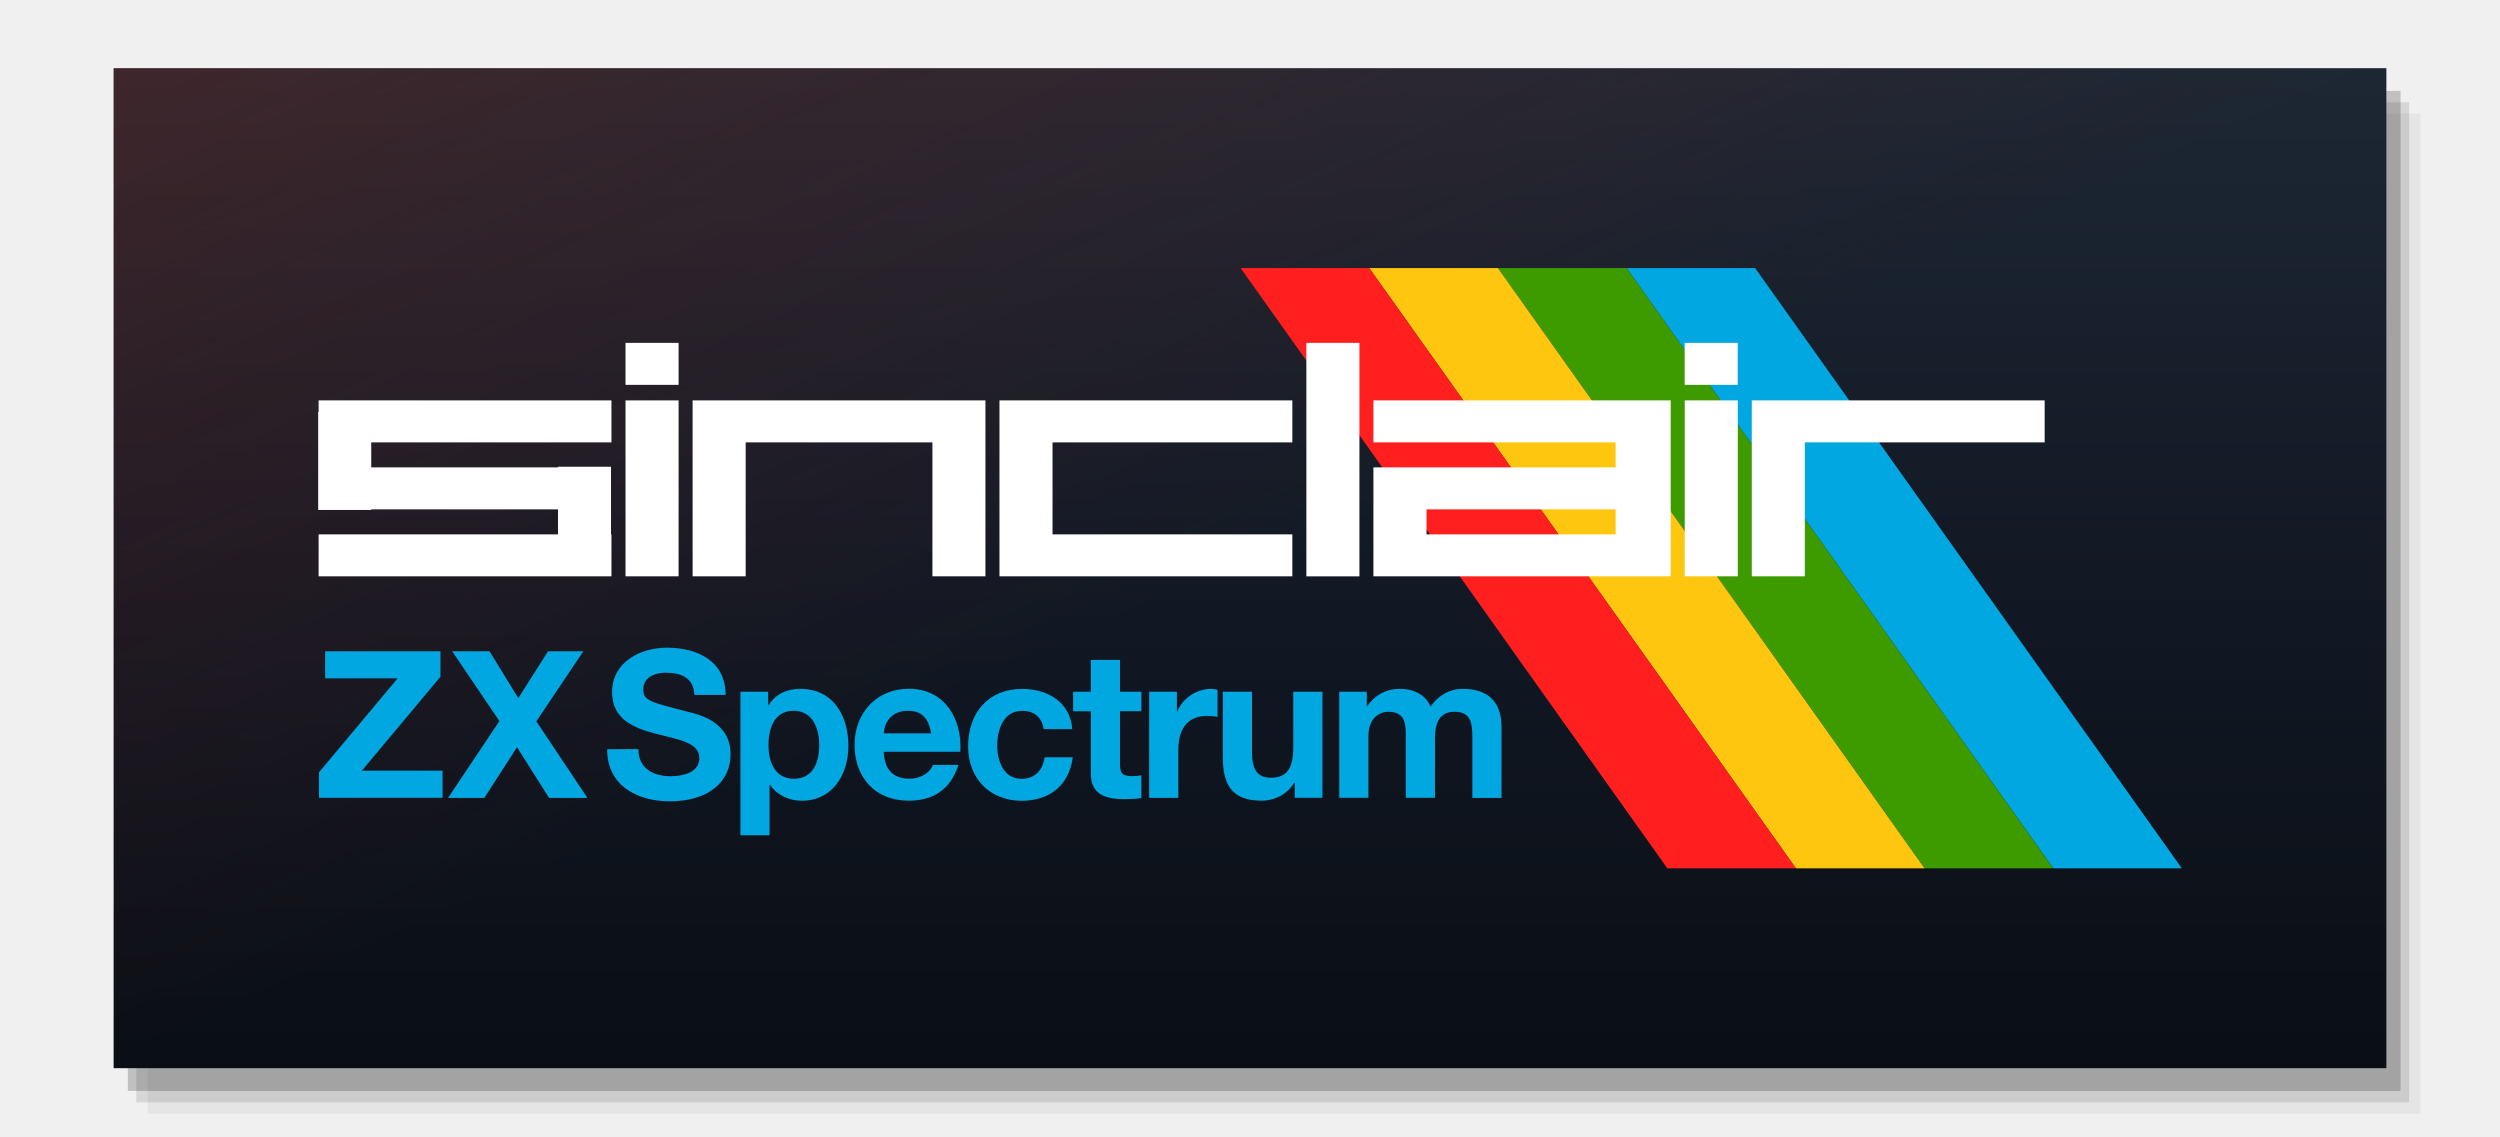
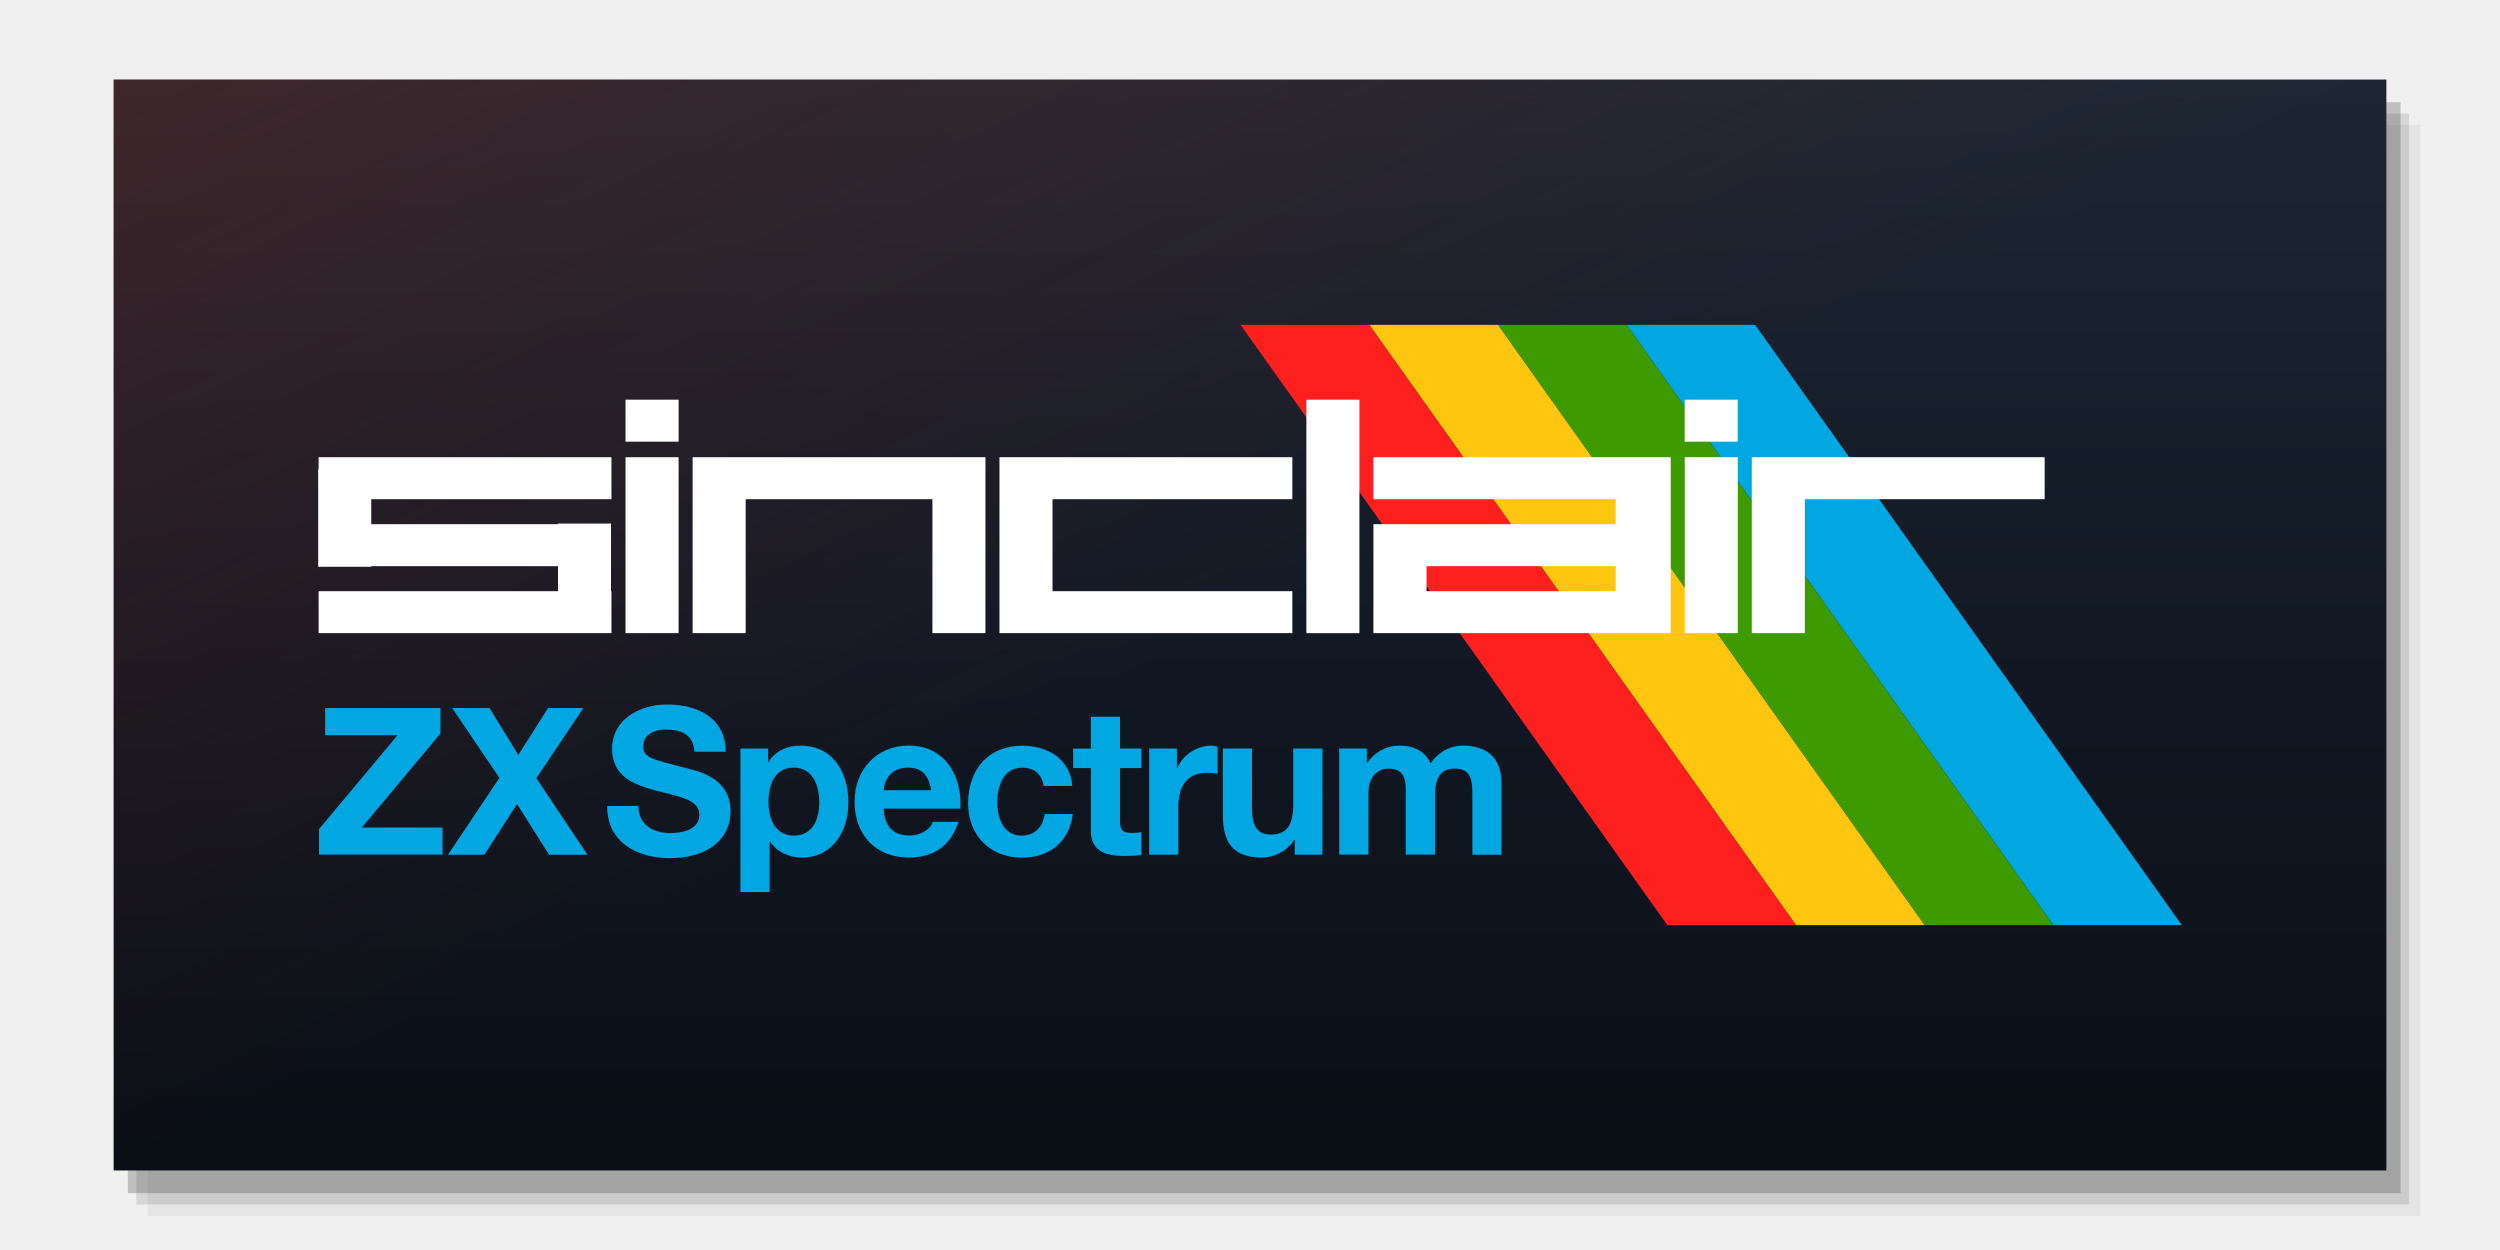
- <svg xmlns="http://www.w3.org/2000/svg" viewBox="0 0 440 200" preserveAspectRatio="xMidYMid meet">
+ <svg xmlns="http://www.w3.org/2000/svg" viewBox="0 0 440 220" preserveAspectRatio="xMidYMid meet">
  <defs>
    <linearGradient id="capBase" x1="0" y1="0" x2="0" y2="1">
      <stop offset="0" stop-color="#1d2734" />
      <stop offset="0.5" stop-color="#121925" />
      <stop offset="1" stop-color="#0a0e15" />
    </linearGradient>
    <linearGradient id="capBloom" x1="0" y1="0" x2="1" y2="1">
      <stop offset="0" stop-color="#9a2514" stop-opacity="0.26" />
      <stop offset="0.5" stop-color="#9a2514" stop-opacity="0" />
    </linearGradient>
  </defs>
-   <rect x="26.0" y="20.0" width="400" height="176" fill="#000000" fill-opacity="0.05" />
-   <rect x="24.0" y="18.0" width="400" height="176" fill="#000000" fill-opacity="0.11" />
-   <rect x="22.5" y="16.0" width="400" height="176" fill="#000000" fill-opacity="0.2" />
-   <rect x="20" y="12" width="400" height="176" fill="url(#capBase)" />
-   <rect x="20" y="12" width="400" height="176" fill="url(#capBloom)" />
-   <g transform="translate(56.000 47.177) scale(0.08544)">
+   <rect x="26.0" y="22.0" width="400" height="192" fill="#000000" fill-opacity="0.05" />
+   <rect x="24.0" y="20.0" width="400" height="192" fill="#000000" fill-opacity="0.11" />
+   <rect x="22.5" y="18.0" width="400" height="192" fill="#000000" fill-opacity="0.2" />
+   <rect x="20" y="14" width="400" height="192" fill="url(#capBase)" />
+   <rect x="20" y="14" width="400" height="192" fill="url(#capBloom)" />
+   <g transform="translate(56.000 57.177) scale(0.08544)">
    <style type="text/css">
	.st0{fill:#FFFFFF;}
	.st1{fill:#00A7E1;}
	.st2{fill:#3D9B00;}
	.st3{fill:#FFC610;}
	.st4{fill:#FF1F1F;}
</style>
    <g>
      <rect x="633.1" y="154.1" class="st0" width="109.3" height="86.5" />
      <g>
        <g>
          <polygon class="st1" points="2960,0 2695.1,0 3574,1236.5 3839,1236.5    " />
          <polygon class="st2" points="2695.1,0 2430.1,0 3309,1236.5 3574,1236.5    " />
          <polygon class="st3" points="2430.1,0 2165.1,0 3044,1236.5 3309,1236.5    " />
        </g>
        <polygon class="st4" points="2165.1,0 1900.1,0 2779.1,1236.5 3044,1236.5   " />
      </g>
      <g>
        <rect x="633.1" y="272.6" class="st0" width="109.3" height="362.4" />
        <rect x="2815" y="272.6" class="st0" width="109.3" height="362.4" />
        <rect x="2035.6" y="154.1" class="st0" width="109.3" height="481" />
        <polygon class="st0" points="880.6,272.6 771.3,272.6 771.3,359.1 771.3,635 880.6,635 880.6,359.1 1265.3,359.1 1265.3,635     1374.5,635 1374.5,359.1 1374.5,272.6 1265.3,272.6   " />
        <polygon class="st0" points="3556.4,272.6 3062.4,272.6 2953.1,272.6 2953.1,359.1 2953.1,635 3062.4,635 3062.4,359.1     3556.4,359.1   " />
        <polygon class="st0" points="0.9,296.5 0,296.5 0,410.6 0,497.1 0,498.3 109.3,498.3 109.3,497.1 494,497.1 494,548.6 0.9,548.6     0.9,635 494,635 603.2,635 604.1,635 604.1,548.6 603.2,548.6 603.2,497.1 603.2,410.6 603.2,409.3 494,409.3 494,410.6     109.3,410.6 109.3,359.1 604.1,359.1 604.1,272.6 0.9,272.6   " />
        <polygon class="st0" points="1403.4,272.6 1403.4,359.1 1403.4,548.6 1403.4,635 1512.7,635 2006.7,635 2006.7,548.6     1512.7,548.6 1512.7,359.1 2006.7,359.1 2006.7,272.6 1512.7,272.6   " />
        <path class="st0" d="M2777.1,272.6h-100.4h-4.1h-498.9v86.5h498.9v51.5h-498.9v4.6v81.9v51.5V635H2283h389.6h4.1h100.4h4.9h4.1    V272.6h-4.1H2777.1z M2283.1,548.6v-51.5h389.6v51.5H2283.1z" />
      </g>
      <g>
        <path class="st1" d="M1.6,1038.8l162-193.6H14.3v-55.8h237.6v52.4L90,1035.4h166.2v55.8H1.6V1038.8z" />
        <path class="st1" d="M373.3,933.2L276,789.4h77l59.2,96.5l61.3-96.5h72.8l-96.9,144.3l105.3,157.8h-79.1l-66-104.5l-67.3,104.5    h-74.9L373.3,933.2z" />
        <path class="st1" d="M659.6,991c0,40.2,31.3,55.8,66.8,55.8c23.3,0,58.8-6.8,58.8-37.6c0-32.6-45.3-38.1-89.7-49.9    c-44.8-11.8-90.1-29.2-90.1-85.9c0-61.8,58.4-91.4,112.9-91.4c63,0,121,27.5,121,97.3H775c-2.1-36.4-27.9-45.7-59.6-45.7    c-21.2,0-45.7,8.9-45.7,34.3c0,23.3,14.4,26.2,90.1,45.7c22,5.5,89.7,19.5,89.7,88c0,55.4-43.6,96.9-125.6,96.9    c-66.8,0-129.4-33-128.6-107.4L659.6,991L659.6,991z" />
        <path class="st1" d="M869.8,872.7h57.1v27.9h0.8c14.4-23.3,38.1-33.8,65.1-33.8c68.5,0,99.4,55.4,99.4,117.6    c0,58.4-32.2,112.9-96,112.9c-26.2,0-51.2-11.4-65.6-33h-0.8v104.1h-60V872.7z M1032.1,982.6c0-34.7-14-70.6-52.5-70.6    c-39.3,0-52,35.1-52,70.6c0,35.5,13.5,69.4,52.5,69.4C1019.5,1051.9,1032.1,1018.1,1032.1,982.6z" />
        <path class="st1" d="M1165,996.5c1.7,38.1,20.3,55.4,53.7,55.4c24.1,0,43.6-14.8,47.4-28.3h52.9c-16.9,51.6-52.9,73.6-102.4,73.6    c-69,0-111.7-47.4-111.7-115.1c0-65.6,45.3-115.5,111.7-115.5c74.5,0,110.4,62.6,106.2,129.9L1165,996.5L1165,996.5z     M1262.7,958.5c-5.5-30.5-18.6-46.5-47.8-46.5c-38.1,0-49.1,29.6-49.9,46.5H1262.7z" />
        <path class="st1" d="M1494.4,949.7c-3.8-24.5-19.5-37.6-44.4-37.6c-38.5,0-51.2,38.9-51.2,71.1c0,31.3,12.3,68.9,49.9,68.9    c27.9,0,44-17.8,47.8-44.4h58c-7.6,57.9-47.8,89.7-105.3,89.7c-66,0-110.4-46.5-110.4-112.1c0-68.1,40.6-118.4,111.7-118.4    c51.6,0,99,27.1,102.8,82.9L1494.4,949.7L1494.4,949.7z" />
        <path class="st1" d="M1651.7,872.7h44v40.2h-44v108.3c0,20.3,5.1,25.4,25.4,25.4c6.3,0,12.3-0.4,18.6-1.7v47    c-10.2,1.7-23.3,2.1-35.1,2.1c-36.8,0-69-8.5-69-52V913h-36.4v-40.2h36.4v-65.6h60.1V872.7z" />
        <path class="st1" d="M1711.8,872.7h57.1v40.6h0.8c11-27.5,40.6-46.5,69.8-46.5c4.2,0,9.3,0.8,13.1,2.1v55.8    c-5.5-1.3-14.4-2.1-21.6-2.1c-44,0-59.2,31.7-59.2,70.2v98.6h-60.1L1711.8,872.7L1711.8,872.7z" />
        <path class="st1" d="M2068.7,1091.3h-57.1v-30.5h-1.3c-15.2,24.5-41.5,36.4-66.8,36.4c-63.9,0-80-36-80-90.1V872.7h60.1v123.5    c0,36,10.6,53.7,38.5,53.7c32.6,0,46.5-18.2,46.5-62.6V872.7h60.1V1091.3z" />
        <path class="st1" d="M2103.4,872.7h56.7v29.6h0.8c15.7-22.4,38.5-35.5,66.8-35.5c27.5,0,52,10.2,63.9,36.4    c12.7-19,35.5-36.4,66-36.4c46.5,0,80,21.6,80,78.3v146.4h-60.1V967.3c0-29.2-2.5-53.3-36.8-53.3c-33.8,0-40.2,27.9-40.2,55.4    v121.8h-60.1V968.6c0-25.4,1.7-54.6-36.4-54.6c-11.8,0-40.6,7.6-40.6,50.3v126.9h-60.1V872.7H2103.4z" />
      </g>
      <rect x="2814.9" y="154.1" class="st0" width="109.3" height="86.5" />
    </g>
  </g>
</svg>
